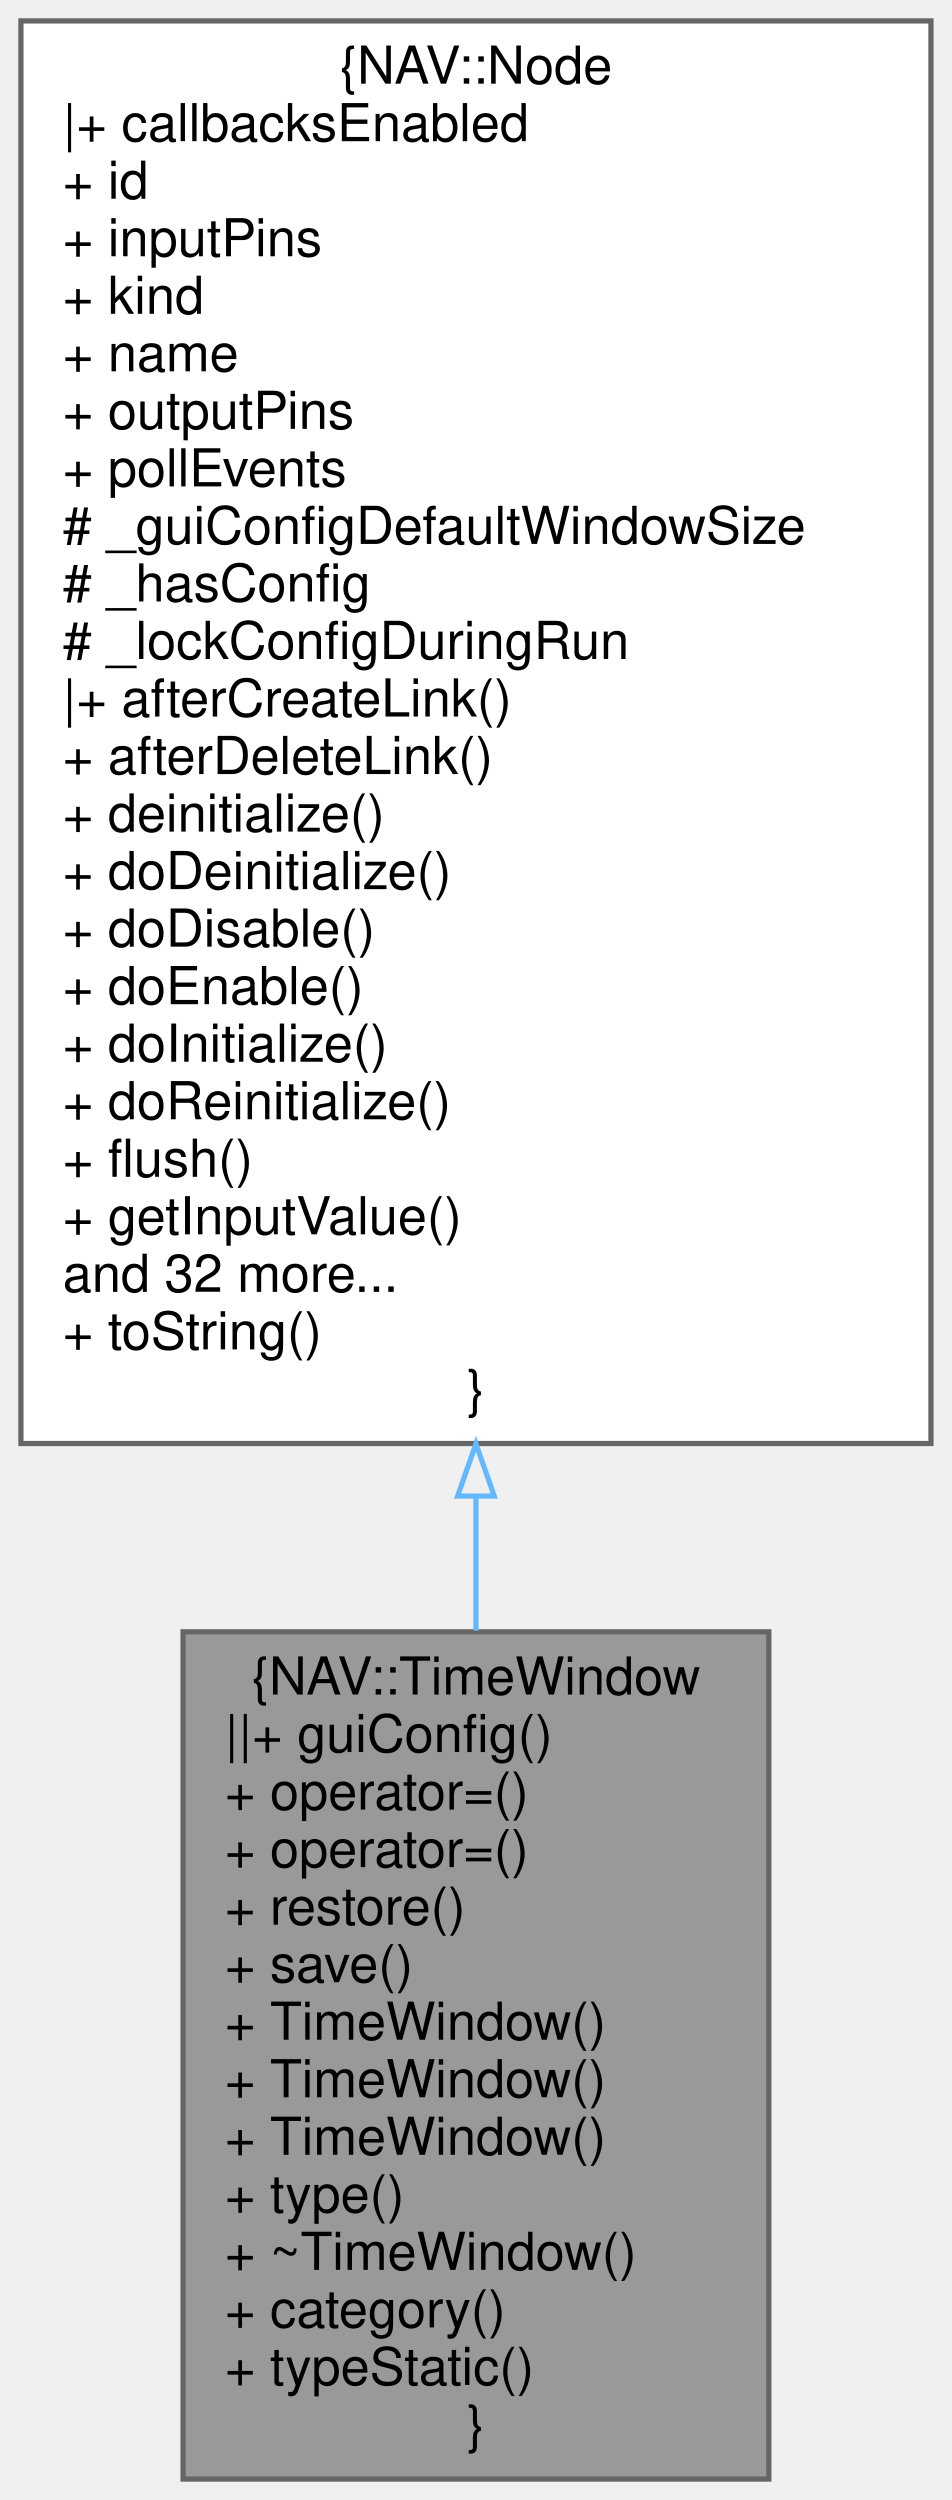
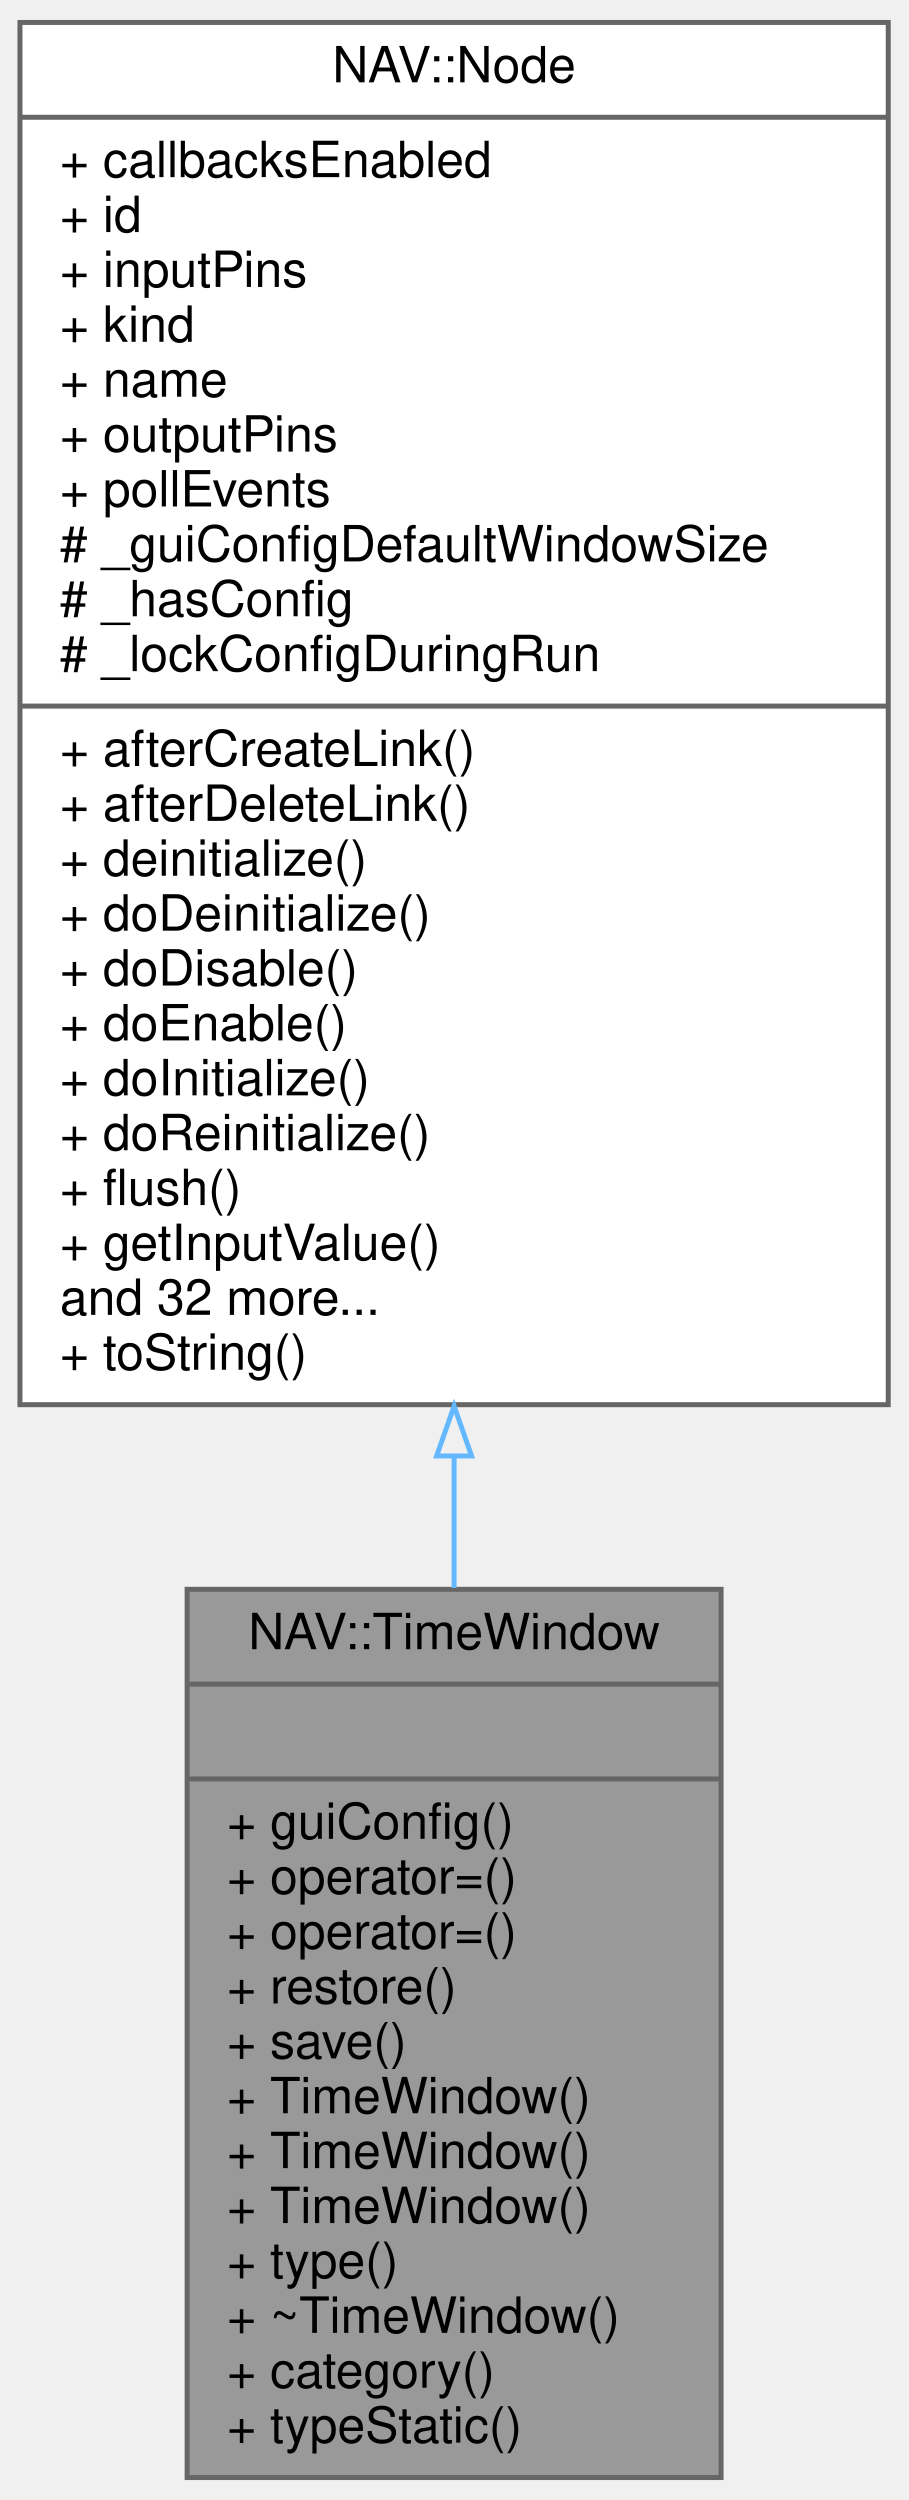
- <svg xmlns="http://www.w3.org/2000/svg" xmlns:xlink="http://www.w3.org/1999/xlink" width="182pt" height="478pt" viewBox="0.00 0.00 182.00 478.00">
-   <g id="graph0" class="graph" transform="scale(1 1) rotate(0) translate(4 474)">
+ <svg xmlns="http://www.w3.org/2000/svg" xmlns:xlink="http://www.w3.org/1999/xlink" width="182pt" height="501pt" viewBox="0.00 0.00 182.00 501.00">
+   <g id="graph0" class="graph" transform="scale(1 1) rotate(0) translate(4 497)">
    <g id="node1" class="node">
      <g id="a_node1">
        <a xlink:title="Limits measurement data from any source to a user-defined timewindow.">
-           <polygon fill="#999999" stroke="#666666" points="143,-162 31,-162 31,0 143,0 143,-162" />
-           <text text-anchor="middle" x="87" y="-150" font-family="Helvetica,sans-Serif" font-size="10.00">{NAV::TimeWindow</text>
-           <text text-anchor="start" x="39" y="-139" font-family="Helvetica,sans-Serif" font-size="10.00">||+ guiConfig()</text>
-           <text text-anchor="start" x="39" y="-128" font-family="Helvetica,sans-Serif" font-size="10.00">+ operator=()</text>
-           <text text-anchor="start" x="39" y="-117" font-family="Helvetica,sans-Serif" font-size="10.00">+ operator=()</text>
-           <text text-anchor="start" x="39" y="-106" font-family="Helvetica,sans-Serif" font-size="10.00">+ restore()</text>
-           <text text-anchor="start" x="39" y="-95" font-family="Helvetica,sans-Serif" font-size="10.00">+ save()</text>
-           <text text-anchor="start" x="39" y="-84" font-family="Helvetica,sans-Serif" font-size="10.00">+ TimeWindow()</text>
-           <text text-anchor="start" x="39" y="-73" font-family="Helvetica,sans-Serif" font-size="10.00">+ TimeWindow()</text>
-           <text text-anchor="start" x="39" y="-62" font-family="Helvetica,sans-Serif" font-size="10.00">+ TimeWindow()</text>
-           <text text-anchor="start" x="39" y="-51" font-family="Helvetica,sans-Serif" font-size="10.00">+ type()</text>
-           <text text-anchor="start" x="39" y="-40" font-family="Helvetica,sans-Serif" font-size="10.00">+ ~TimeWindow()</text>
-           <text text-anchor="start" x="39" y="-29" font-family="Helvetica,sans-Serif" font-size="10.00">+ category()</text>
-           <text text-anchor="start" x="39" y="-18" font-family="Helvetica,sans-Serif" font-size="10.00">+ typeStatic()</text>
-           <text text-anchor="middle" x="87" y="-7" font-family="Helvetica,sans-Serif" font-size="10.00">}</text>
+           <polygon fill="#999999" stroke="#666666" points="33.5,-0.5 33.5,-178.5 140.5,-178.5 140.5,-0.5 33.5,-0.5" />
+           <text text-anchor="middle" x="87" y="-166.5" font-family="Helvetica,sans-Serif" font-size="10.00">NAV::TimeWindow</text>
+           <polyline fill="none" stroke="#666666" points="33.5,-159.5 140.5,-159.5 " />
+           <text text-anchor="middle" x="87" y="-147.5" font-family="Helvetica,sans-Serif" font-size="10.00"> </text>
+           <polyline fill="none" stroke="#666666" points="33.5,-140.5 140.5,-140.5 " />
+           <text text-anchor="start" x="41.5" y="-128.5" font-family="Helvetica,sans-Serif" font-size="10.00">+ guiConfig()</text>
+           <text text-anchor="start" x="41.5" y="-117.5" font-family="Helvetica,sans-Serif" font-size="10.00">+ operator=()</text>
+           <text text-anchor="start" x="41.5" y="-106.5" font-family="Helvetica,sans-Serif" font-size="10.00">+ operator=()</text>
+           <text text-anchor="start" x="41.5" y="-95.5" font-family="Helvetica,sans-Serif" font-size="10.00">+ restore()</text>
+           <text text-anchor="start" x="41.5" y="-84.5" font-family="Helvetica,sans-Serif" font-size="10.00">+ save()</text>
+           <text text-anchor="start" x="41.5" y="-73.5" font-family="Helvetica,sans-Serif" font-size="10.00">+ TimeWindow()</text>
+           <text text-anchor="start" x="41.5" y="-62.5" font-family="Helvetica,sans-Serif" font-size="10.00">+ TimeWindow()</text>
+           <text text-anchor="start" x="41.5" y="-51.5" font-family="Helvetica,sans-Serif" font-size="10.00">+ TimeWindow()</text>
+           <text text-anchor="start" x="41.5" y="-40.5" font-family="Helvetica,sans-Serif" font-size="10.00">+ type()</text>
+           <text text-anchor="start" x="41.5" y="-29.5" font-family="Helvetica,sans-Serif" font-size="10.00">+ ~TimeWindow()</text>
+           <text text-anchor="start" x="41.5" y="-18.5" font-family="Helvetica,sans-Serif" font-size="10.00">+ category()</text>
+           <text text-anchor="start" x="41.5" y="-7.5" font-family="Helvetica,sans-Serif" font-size="10.00">+ typeStatic()</text>
        </a>
      </g>
    </g>
    <g id="node2" class="node">
      <g id="a_node2">
        <a xlink:href="classNAV_1_1Node.html" target="_top" xlink:title="Abstract parent class for all nodes.">
-           <polygon fill="white" stroke="#666666" points="174,-470 0,-470 0,-198 174,-198 174,-470" />
-           <text text-anchor="middle" x="87" y="-458" font-family="Helvetica,sans-Serif" font-size="10.00">{NAV::Node</text>
-           <text text-anchor="start" x="8" y="-447" font-family="Helvetica,sans-Serif" font-size="10.00">|+ callbacksEnabled</text>
-           <text text-anchor="start" x="8" y="-436" font-family="Helvetica,sans-Serif" font-size="10.00">+ id</text>
-           <text text-anchor="start" x="8" y="-425" font-family="Helvetica,sans-Serif" font-size="10.00">+ inputPins</text>
-           <text text-anchor="start" x="8" y="-414" font-family="Helvetica,sans-Serif" font-size="10.00">+ kind</text>
-           <text text-anchor="start" x="8" y="-403" font-family="Helvetica,sans-Serif" font-size="10.00">+ name</text>
-           <text text-anchor="start" x="8" y="-392" font-family="Helvetica,sans-Serif" font-size="10.00">+ outputPins</text>
-           <text text-anchor="start" x="8" y="-381" font-family="Helvetica,sans-Serif" font-size="10.00">+ pollEvents</text>
-           <text text-anchor="start" x="8" y="-370" font-family="Helvetica,sans-Serif" font-size="10.00"># _guiConfigDefaultWindowSize</text>
-           <text text-anchor="start" x="8" y="-359" font-family="Helvetica,sans-Serif" font-size="10.00"># _hasConfig</text>
-           <text text-anchor="start" x="8" y="-348" font-family="Helvetica,sans-Serif" font-size="10.00"># _lockConfigDuringRun</text>
-           <text text-anchor="start" x="8" y="-337" font-family="Helvetica,sans-Serif" font-size="10.00">|+ afterCreateLink()</text>
-           <text text-anchor="start" x="8" y="-326" font-family="Helvetica,sans-Serif" font-size="10.00">+ afterDeleteLink()</text>
-           <text text-anchor="start" x="8" y="-315" font-family="Helvetica,sans-Serif" font-size="10.00">+ deinitialize()</text>
-           <text text-anchor="start" x="8" y="-304" font-family="Helvetica,sans-Serif" font-size="10.00">+ doDeinitialize()</text>
-           <text text-anchor="start" x="8" y="-293" font-family="Helvetica,sans-Serif" font-size="10.00">+ doDisable()</text>
-           <text text-anchor="start" x="8" y="-282" font-family="Helvetica,sans-Serif" font-size="10.00">+ doEnable()</text>
-           <text text-anchor="start" x="8" y="-271" font-family="Helvetica,sans-Serif" font-size="10.00">+ doInitialize()</text>
-           <text text-anchor="start" x="8" y="-260" font-family="Helvetica,sans-Serif" font-size="10.00">+ doReinitialize()</text>
-           <text text-anchor="start" x="8" y="-249" font-family="Helvetica,sans-Serif" font-size="10.00">+ flush()</text>
-           <text text-anchor="start" x="8" y="-238" font-family="Helvetica,sans-Serif" font-size="10.00">+ getInputValue()</text>
-           <text text-anchor="start" x="8" y="-227" font-family="Helvetica,sans-Serif" font-size="10.00">and 32 more...</text>
-           <text text-anchor="start" x="8" y="-216" font-family="Helvetica,sans-Serif" font-size="10.00">+ toString()</text>
-           <text text-anchor="middle" x="87" y="-205" font-family="Helvetica,sans-Serif" font-size="10.00">}</text>
+           <polygon fill="white" stroke="#666666" points="0,-215.5 0,-492.5 174,-492.5 174,-215.5 0,-215.5" />
+           <text text-anchor="middle" x="87" y="-480.5" font-family="Helvetica,sans-Serif" font-size="10.00">NAV::Node</text>
+           <polyline fill="none" stroke="#666666" points="0,-473.5 174,-473.5 " />
+           <text text-anchor="start" x="8" y="-461.5" font-family="Helvetica,sans-Serif" font-size="10.00">+ callbacksEnabled</text>
+           <text text-anchor="start" x="8" y="-450.5" font-family="Helvetica,sans-Serif" font-size="10.00">+ id</text>
+           <text text-anchor="start" x="8" y="-439.5" font-family="Helvetica,sans-Serif" font-size="10.00">+ inputPins</text>
+           <text text-anchor="start" x="8" y="-428.5" font-family="Helvetica,sans-Serif" font-size="10.00">+ kind</text>
+           <text text-anchor="start" x="8" y="-417.5" font-family="Helvetica,sans-Serif" font-size="10.00">+ name</text>
+           <text text-anchor="start" x="8" y="-406.5" font-family="Helvetica,sans-Serif" font-size="10.00">+ outputPins</text>
+           <text text-anchor="start" x="8" y="-395.5" font-family="Helvetica,sans-Serif" font-size="10.00">+ pollEvents</text>
+           <text text-anchor="start" x="8" y="-384.5" font-family="Helvetica,sans-Serif" font-size="10.00"># _guiConfigDefaultWindowSize</text>
+           <text text-anchor="start" x="8" y="-373.5" font-family="Helvetica,sans-Serif" font-size="10.00"># _hasConfig</text>
+           <text text-anchor="start" x="8" y="-362.5" font-family="Helvetica,sans-Serif" font-size="10.00"># _lockConfigDuringRun</text>
+           <polyline fill="none" stroke="#666666" points="0,-355.5 174,-355.5 " />
+           <text text-anchor="start" x="8" y="-343.5" font-family="Helvetica,sans-Serif" font-size="10.00">+ afterCreateLink()</text>
+           <text text-anchor="start" x="8" y="-332.5" font-family="Helvetica,sans-Serif" font-size="10.00">+ afterDeleteLink()</text>
+           <text text-anchor="start" x="8" y="-321.5" font-family="Helvetica,sans-Serif" font-size="10.00">+ deinitialize()</text>
+           <text text-anchor="start" x="8" y="-310.5" font-family="Helvetica,sans-Serif" font-size="10.00">+ doDeinitialize()</text>
+           <text text-anchor="start" x="8" y="-299.5" font-family="Helvetica,sans-Serif" font-size="10.00">+ doDisable()</text>
+           <text text-anchor="start" x="8" y="-288.5" font-family="Helvetica,sans-Serif" font-size="10.00">+ doEnable()</text>
+           <text text-anchor="start" x="8" y="-277.5" font-family="Helvetica,sans-Serif" font-size="10.00">+ doInitialize()</text>
+           <text text-anchor="start" x="8" y="-266.5" font-family="Helvetica,sans-Serif" font-size="10.00">+ doReinitialize()</text>
+           <text text-anchor="start" x="8" y="-255.5" font-family="Helvetica,sans-Serif" font-size="10.00">+ flush()</text>
+           <text text-anchor="start" x="8" y="-244.5" font-family="Helvetica,sans-Serif" font-size="10.00">+ getInputValue()</text>
+           <text text-anchor="start" x="8" y="-233.5" font-family="Helvetica,sans-Serif" font-size="10.00">and 32 more...</text>
+           <text text-anchor="start" x="8" y="-222.5" font-family="Helvetica,sans-Serif" font-size="10.00">+ toString()</text>
        </a>
      </g>
    </g>
    <g id="edge1" class="edge">
-       <path fill="none" stroke="#63b8ff" d="M87,-187.71C87,-179.03 87,-170.47 87,-162.22" />
-       <polygon fill="none" stroke="#63b8ff" points="83.5,-187.95 87,-197.95 90.5,-187.95 83.5,-187.95" />
+       <path fill="none" stroke="#63b8ff" d="M87,-205.09C87,-196.15 87,-187.32 87,-178.76" />
+       <polygon fill="none" stroke="#63b8ff" points="83.5,-205.22 87,-215.22 90.5,-205.22 83.5,-205.22" />
    </g>
  </g>
</svg>
